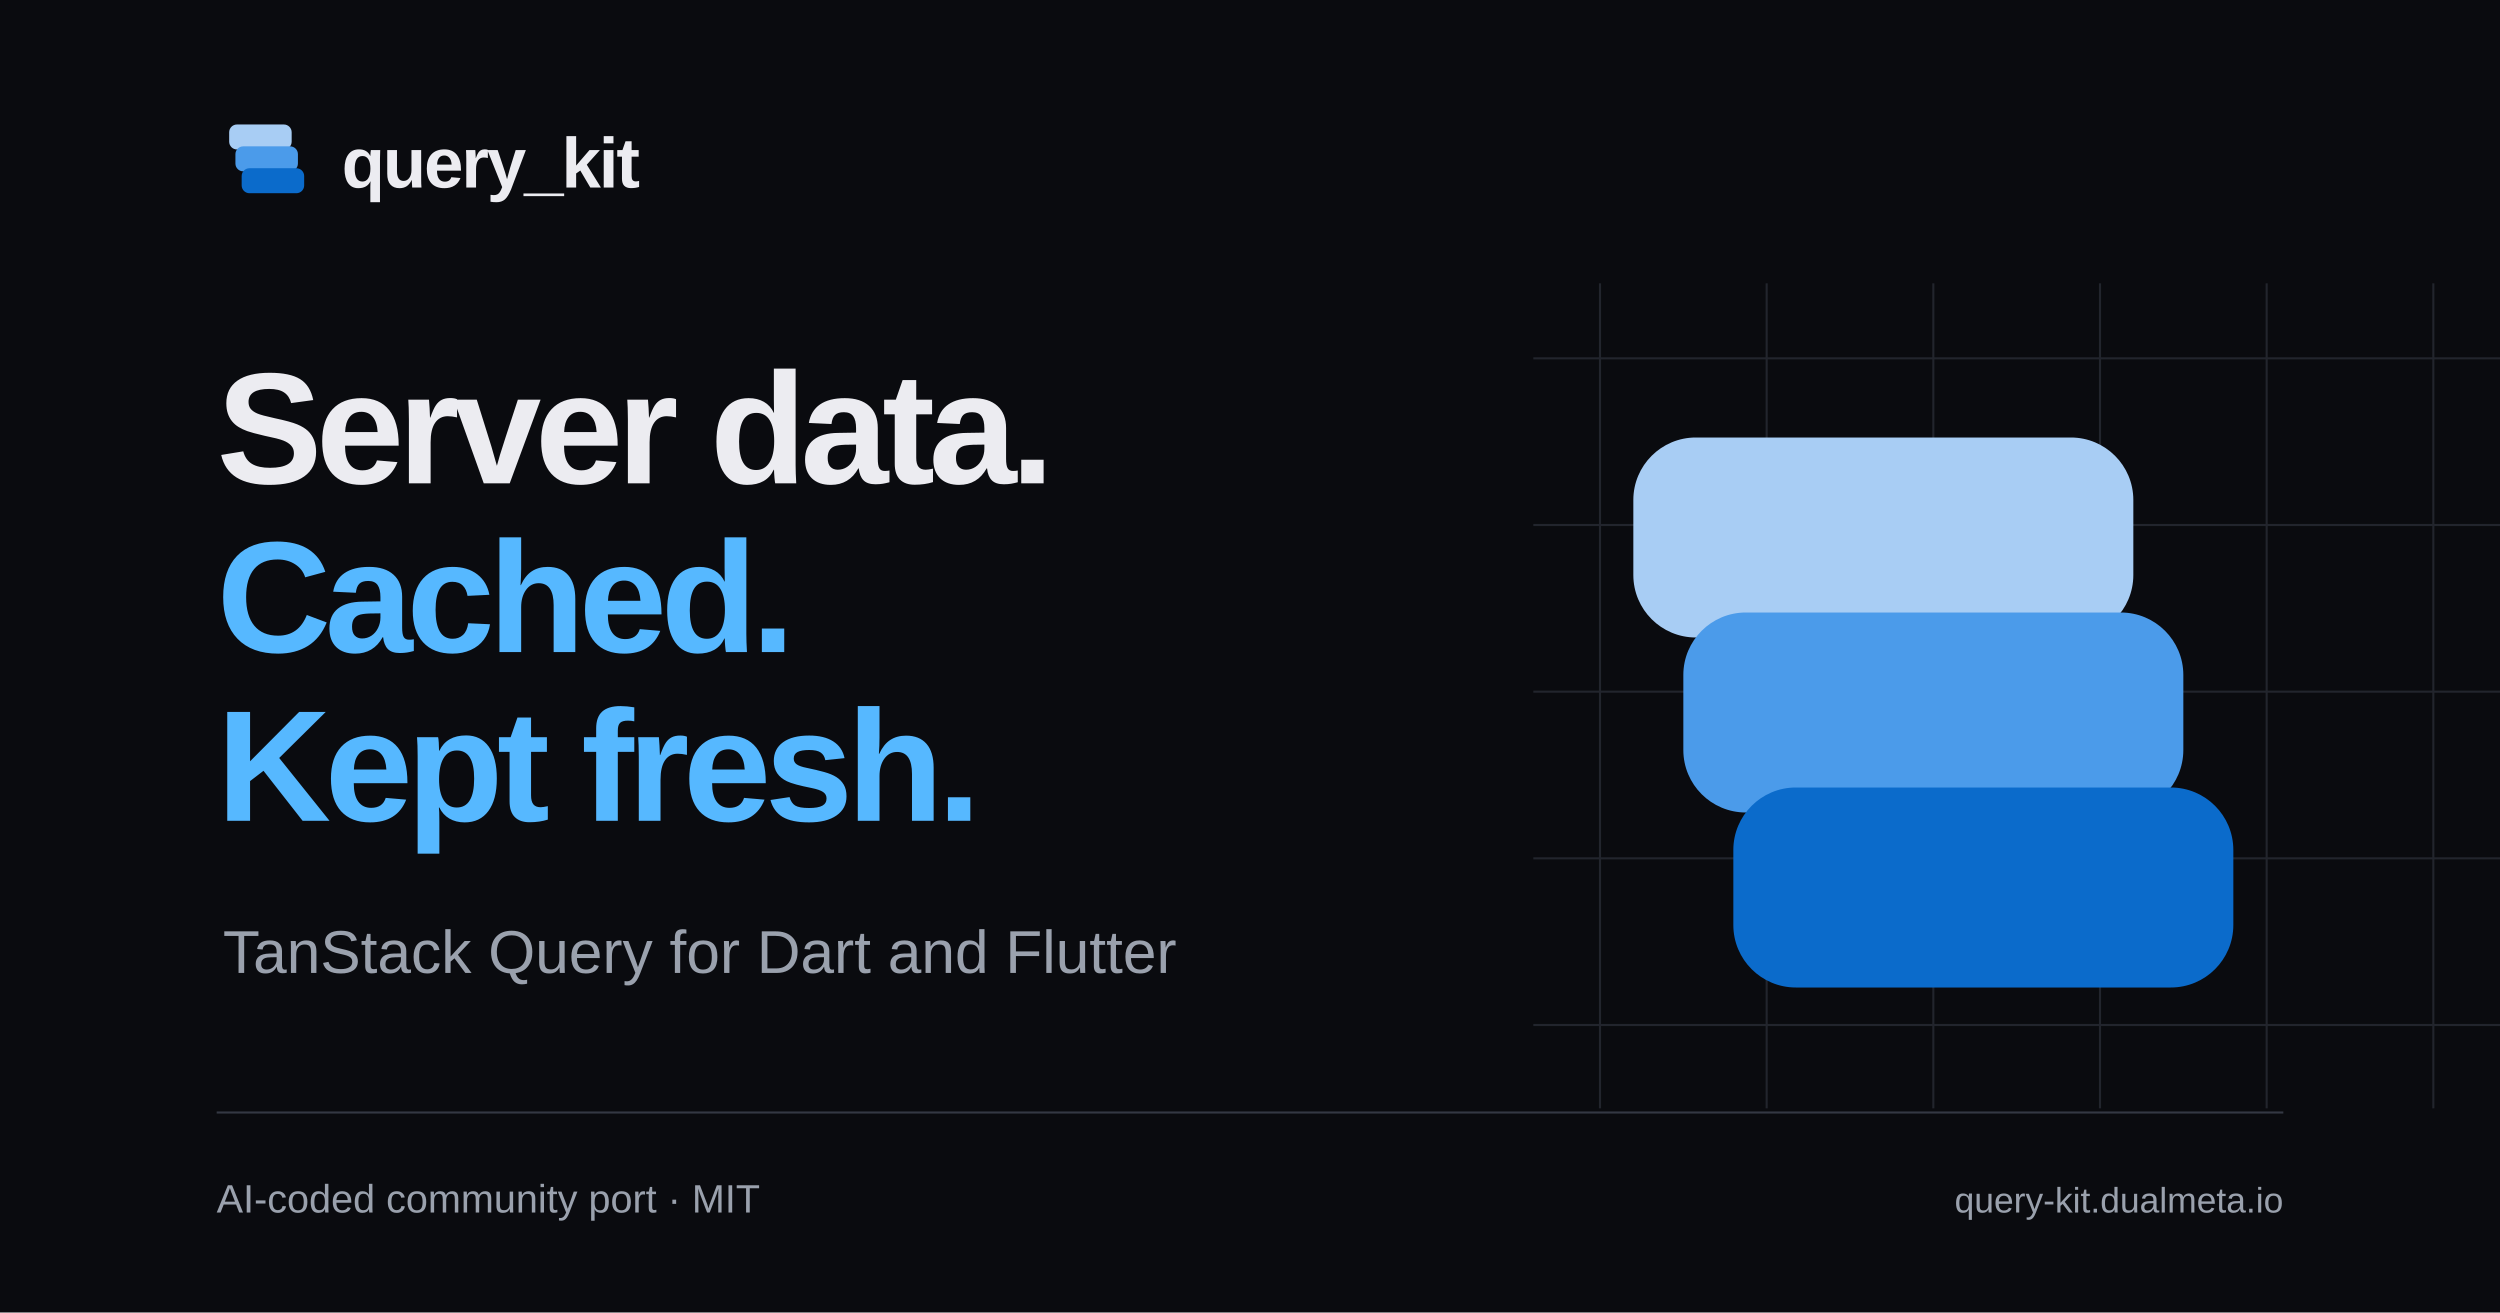
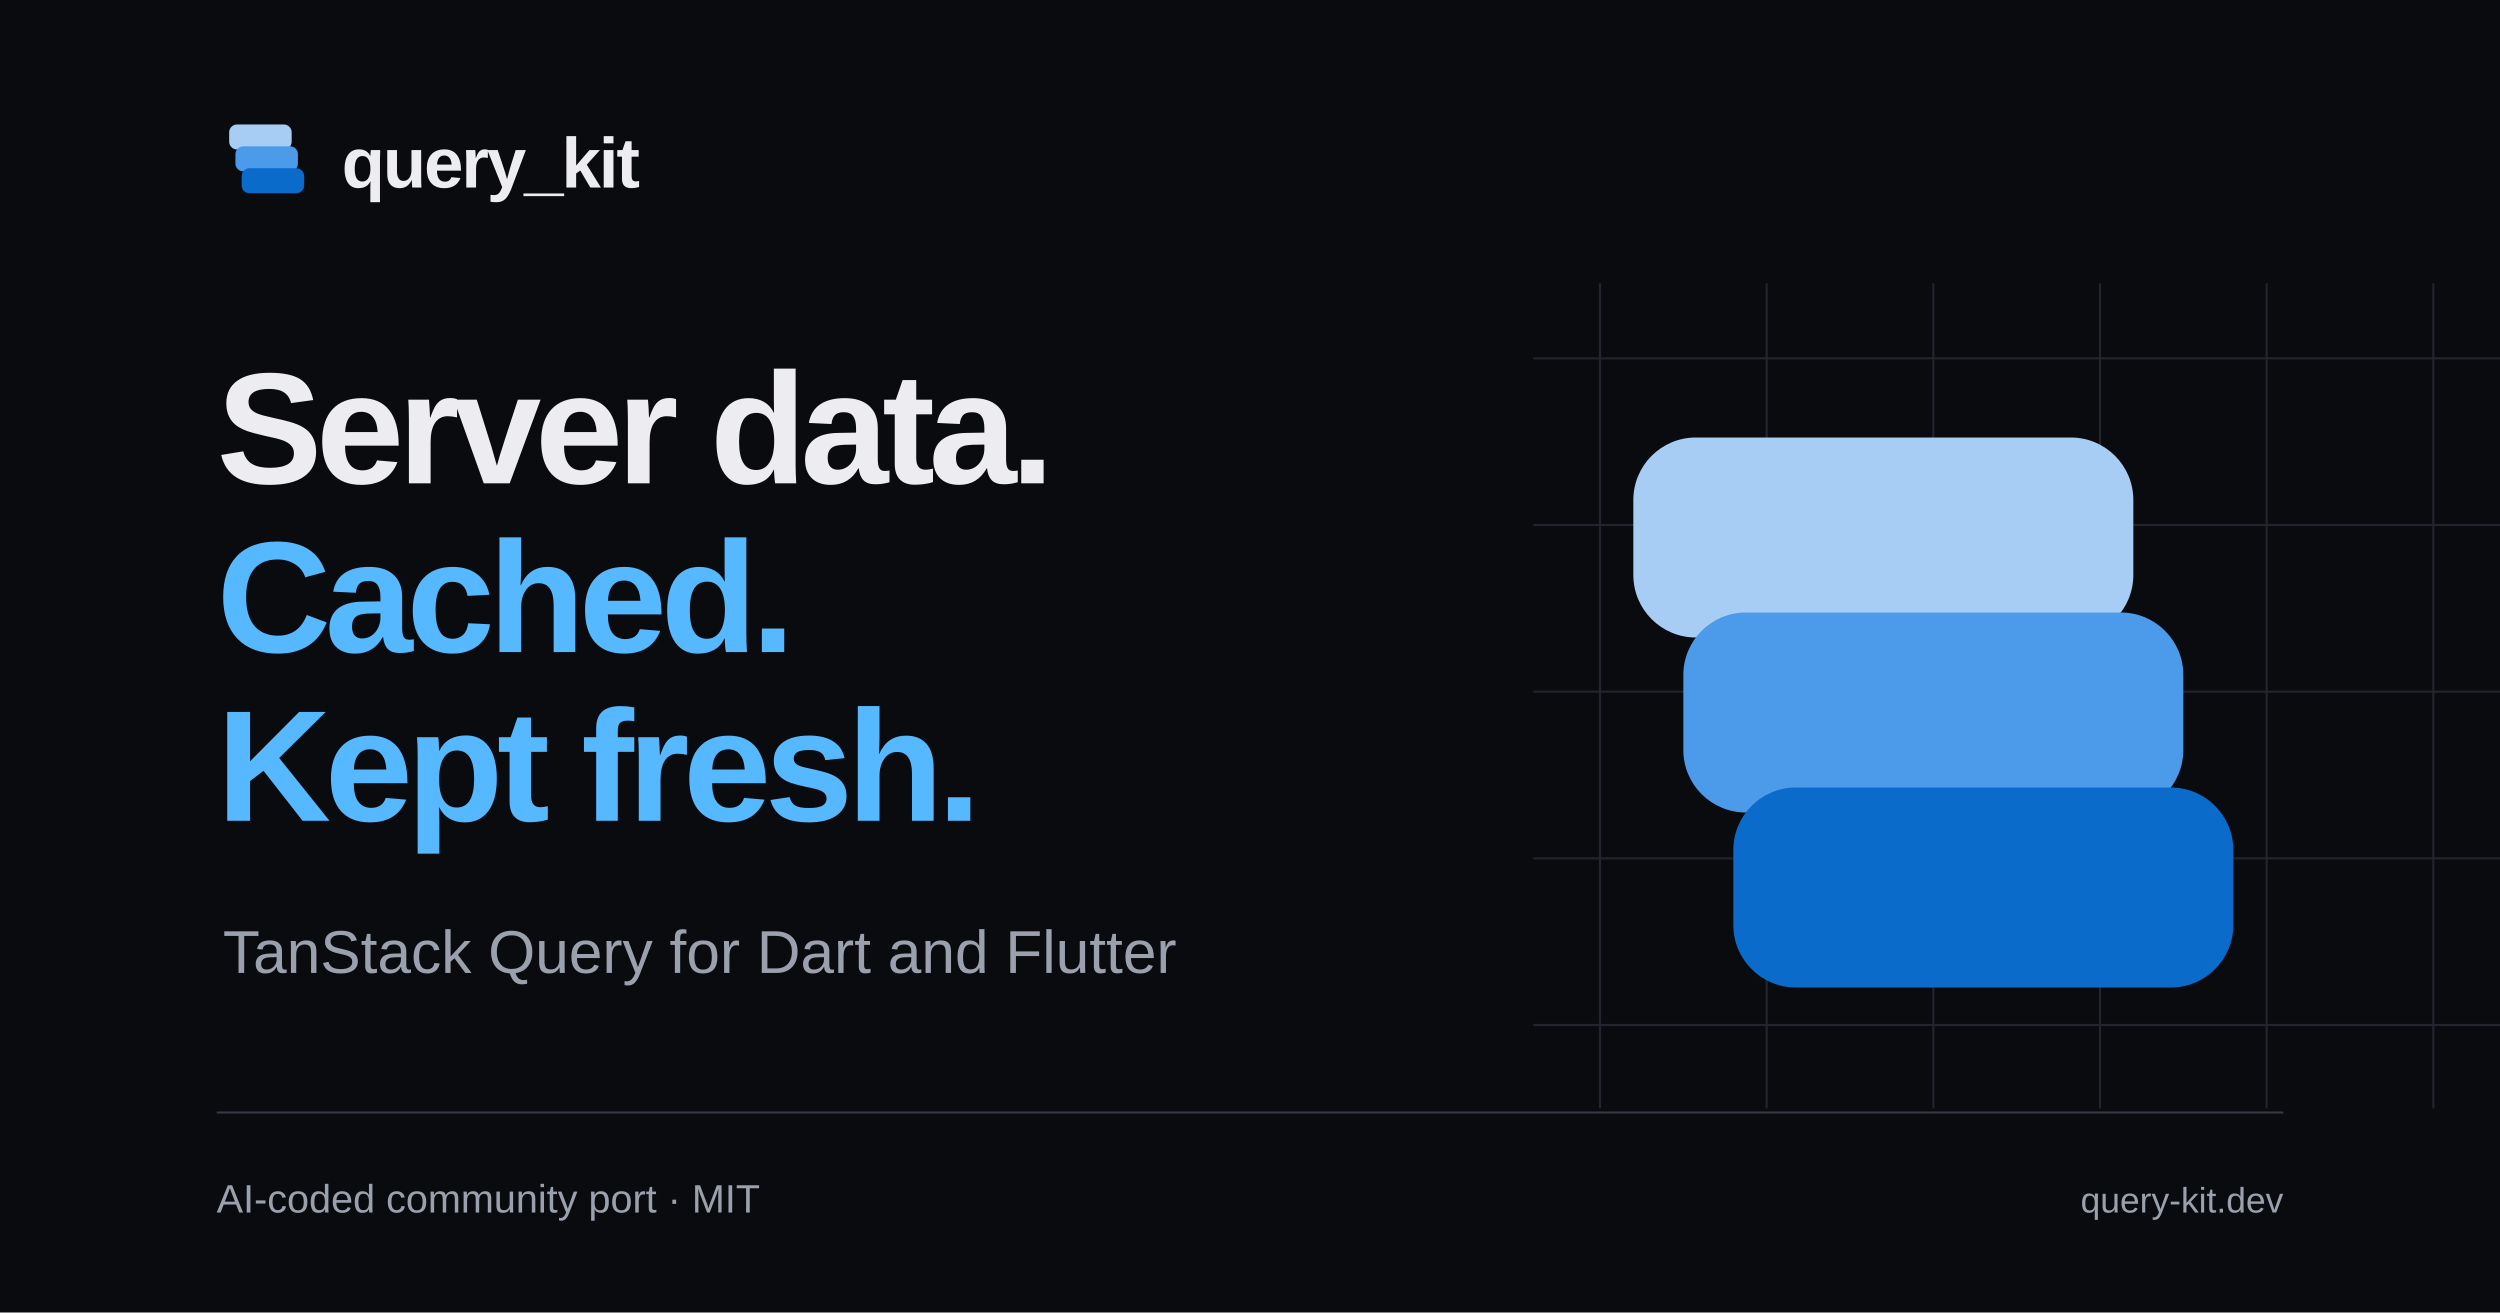
<svg xmlns="http://www.w3.org/2000/svg" width="1200" height="630" viewBox="0 0 1200 630" role="img" aria-labelledby="title desc">
  <rect width="1200" height="630" fill="#0a0b0f" />
  <path d="M768 136V532M848 136V532M928 136V532M1008 136V532M1088 136V532M1168 136V532M736 172H1200M736 252H1200M736 332H1200M736 412H1200M736 492H1200" stroke="#22252d" />
  <g transform="translate(104 53) scale(1.5)">
    <rect x="4" y="4.5" width="20" height="8" rx="2.5" fill="#a8cdf4" />
    <rect x="6" y="11.5" width="20" height="8" rx="2.5" fill="#4b9bea" />
    <rect x="8" y="18.5" width="20" height="8" rx="2.5" fill="#0b6bcb" />
  </g>
  <g font-family="Arial, Helvetica, sans-serif">
    <text x="164" y="90" font-size="34" font-weight="700" fill="#ececf1" letter-spacing="-1">query_kit</text>
    <text x="104" y="232" font-size="76" font-weight="700" fill="#ececf1" letter-spacing="-3">Server data.</text>
    <text x="104" y="313" font-size="76" font-weight="700" fill="#56b8ff" letter-spacing="-3">Cached.</text>
    <text x="104" y="394" font-size="76" font-weight="700" fill="#56b8ff" letter-spacing="-3">Kept fresh.</text>
    <text x="107" y="467" font-size="29" fill="#9aa1ad">TanStack Query for Dart and Flutter</text>
  </g>
  <g transform="translate(736 156) scale(12)">
    <rect x="4" y="4.5" width="20" height="8" rx="2.5" fill="#a8cdf4" />
    <rect x="6" y="11.5" width="20" height="8" rx="2.5" fill="#4b9bea" />
    <rect x="8" y="18.5" width="20" height="8" rx="2.5" fill="#0b6bcb" />
  </g>
  <path d="M104 534H1096" stroke="#343843" />
  <g font-family="Arial, Helvetica, sans-serif" fill="#9aa1ad">
    <text x="104" y="582" font-size="19">AI-coded community port · MIT</text>
-     <text x="1096" y="582" font-size="17" text-anchor="end">query-kit.dualmeta.io</text>
+     <text x="1096" y="582" font-size="17" text-anchor="end">query-kit.dev</text>
  </g>
</svg>
